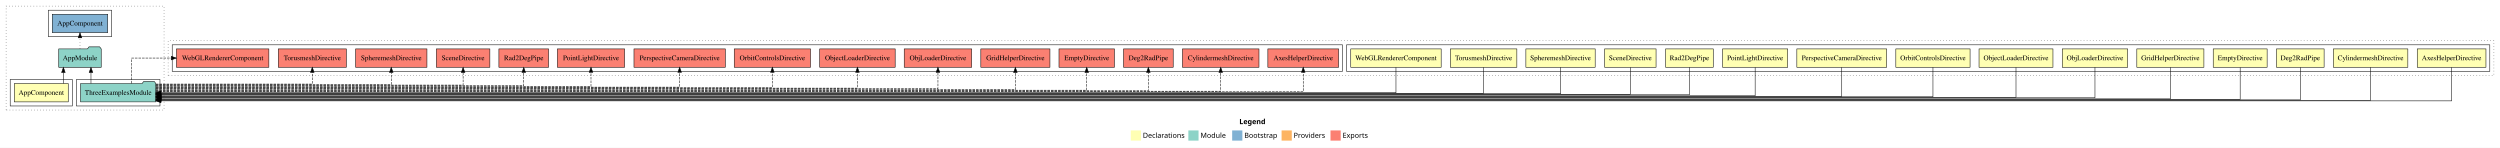
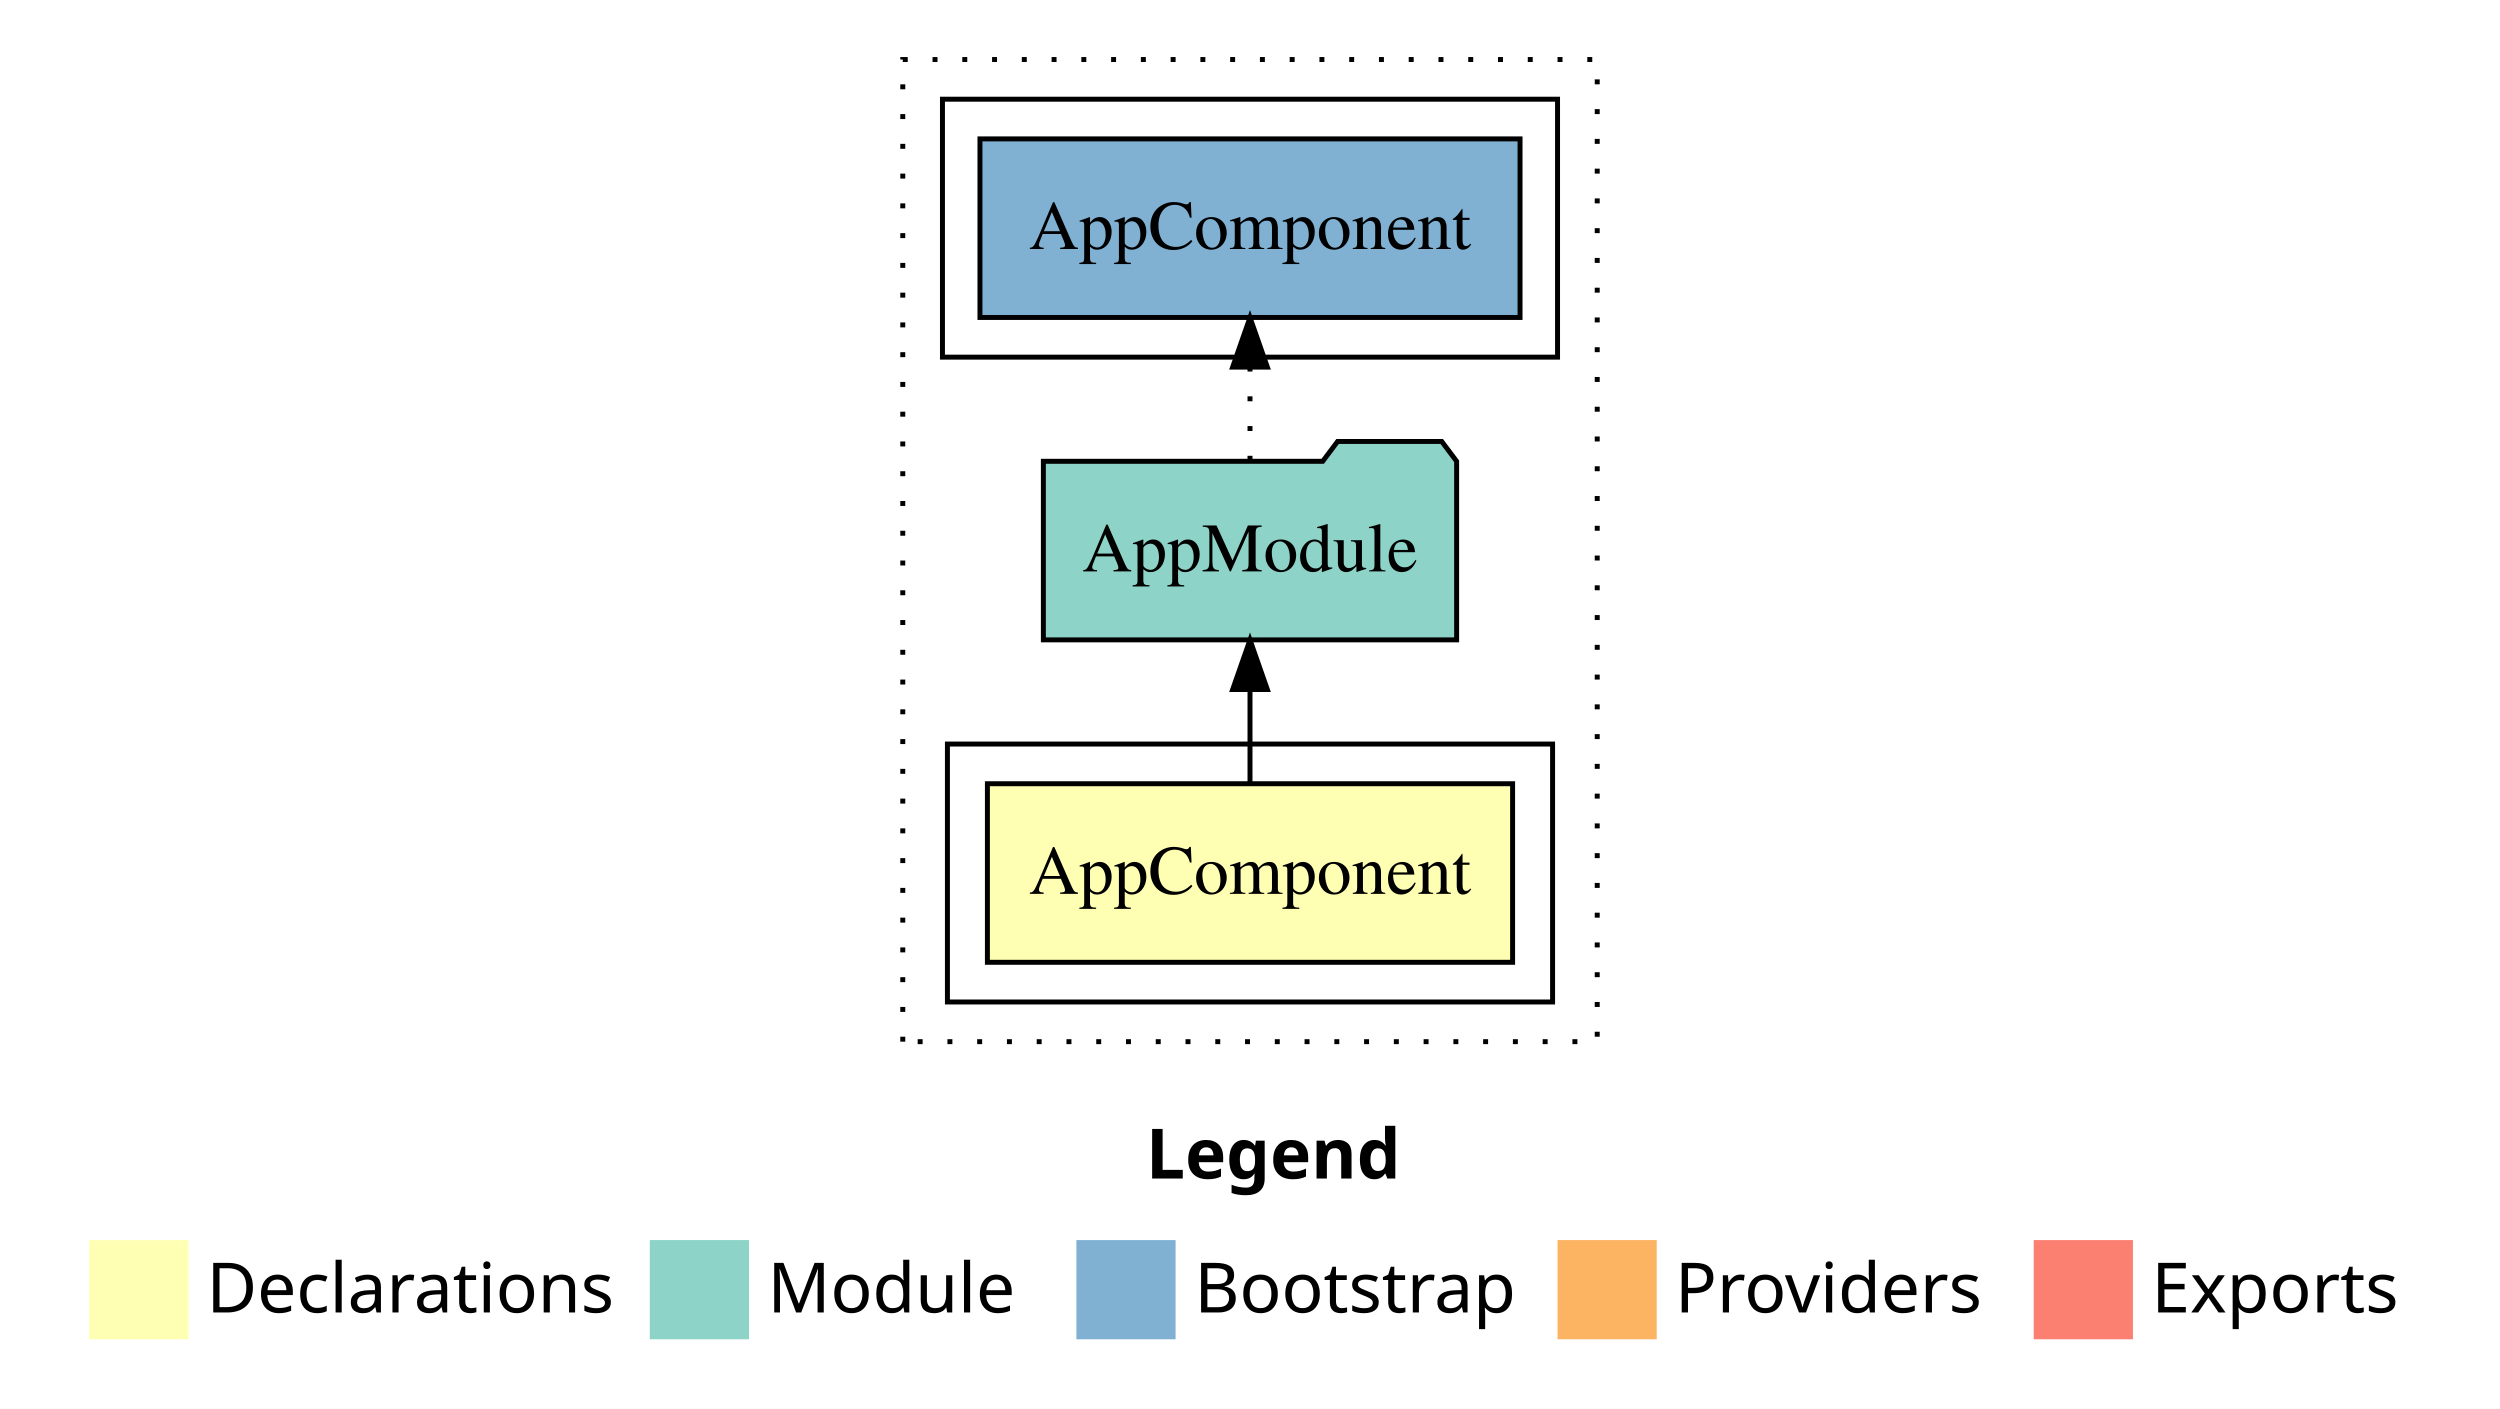
- <svg xmlns="http://www.w3.org/2000/svg" width="4907pt" height="290pt" viewBox="0.00 0.00 4907.00 290.00">
-   <g id="graph0" class="graph" transform="scale(1 1) rotate(0) translate(4 286)">
-     <polygon fill="#ffffff" stroke="transparent" points="-4,4 -4,-286 4903,-286 4903,4 -4,4" />
-     <text text-anchor="start" x="2428.509" y="-42.4" font-family="sans-serif" font-weight="bold" font-size="14.00" fill="#000000">Legend</text>
-     <polygon fill="#ffffb3" stroke="transparent" points="2215.5,-10 2215.5,-30 2235.5,-30 2235.5,-10 2215.5,-10" />
-     <text text-anchor="start" x="2239.129" y="-15.4" font-family="sans-serif" font-size="14.00" fill="#000000">  Declarations</text>
-     <polygon fill="#8dd3c7" stroke="transparent" points="2328.5,-10 2328.5,-30 2348.5,-30 2348.5,-10 2328.5,-10" />
-     <text text-anchor="start" x="2352.225" y="-15.4" font-family="sans-serif" font-size="14.00" fill="#000000">  Module</text>
-     <polygon fill="#80b1d3" stroke="transparent" points="2414.5,-10 2414.5,-30 2434.5,-30 2434.5,-10 2414.5,-10" />
-     <text text-anchor="start" x="2438.281" y="-15.4" font-family="sans-serif" font-size="14.00" fill="#000000">  Bootstrap</text>
-     <polygon fill="#fdb462" stroke="transparent" points="2511.5,-10 2511.5,-30 2531.5,-30 2531.5,-10 2511.5,-10" />
-     <text text-anchor="start" x="2535.173" y="-15.4" font-family="sans-serif" font-size="14.00" fill="#000000">  Providers</text>
-     <polygon fill="#fb8072" stroke="transparent" points="2607.5,-10 2607.5,-30 2627.5,-30 2627.5,-10 2607.5,-10" />
-     <text text-anchor="start" x="2631.226" y="-15.4" font-family="sans-serif" font-size="14.00" fill="#000000">  Exports</text>
+ <svg xmlns="http://www.w3.org/2000/svg" width="504pt" height="284pt" viewBox="0.00 0.00 504.00 284.00">
+   <g id="graph0" class="graph" transform="scale(1 1) rotate(0) translate(4 280)">
+     <polygon fill="#ffffff" stroke="transparent" points="-4,4 -4,-280 500,-280 500,4 -4,4" />
+     <text text-anchor="start" x="227.009" y="-42.4" font-family="sans-serif" font-weight="bold" font-size="14.00" fill="#000000">Legend</text>
+     <polygon fill="#ffffb3" stroke="transparent" points="14,-10 14,-30 34,-30 34,-10 14,-10" />
+     <text text-anchor="start" x="37.629" y="-15.4" font-family="sans-serif" font-size="14.00" fill="#000000">  Declarations</text>
+     <polygon fill="#8dd3c7" stroke="transparent" points="127,-10 127,-30 147,-30 147,-10 127,-10" />
+     <text text-anchor="start" x="150.725" y="-15.4" font-family="sans-serif" font-size="14.00" fill="#000000">  Module</text>
+     <polygon fill="#80b1d3" stroke="transparent" points="213,-10 213,-30 233,-30 233,-10 213,-10" />
+     <text text-anchor="start" x="236.781" y="-15.4" font-family="sans-serif" font-size="14.00" fill="#000000">  Bootstrap</text>
+     <polygon fill="#fdb462" stroke="transparent" points="310,-10 310,-30 330,-30 330,-10 310,-10" />
+     <text text-anchor="start" x="333.673" y="-15.4" font-family="sans-serif" font-size="14.00" fill="#000000">  Providers</text>
+     <polygon fill="#fb8072" stroke="transparent" points="406,-10 406,-30 426,-30 426,-10 406,-10" />
+     <text text-anchor="start" x="429.726" y="-15.4" font-family="sans-serif" font-size="14.00" fill="#000000">  Exports</text>
    <g id="clust1" class="cluster">
-       <polygon fill="none" stroke="#000000" stroke-dasharray="1,5" points="8,-70 8,-274 318,-274 318,-70 8,-70" />
+       <polygon fill="none" stroke="#000000" stroke-dasharray="1,5" points="178,-70 178,-268 318,-268 318,-70 178,-70" />
    </g>
    <g id="clust2" class="cluster">
-       <polygon fill="none" stroke="#000000" points="16,-78 16,-130 138,-130 138,-78 16,-78" />
-     </g>
-     <g id="clust4" class="cluster">
-       <polygon fill="none" stroke="#000000" points="146,-78 146,-130 310,-130 310,-78 146,-78" />
+       <polygon fill="none" stroke="#000000" points="187,-78 187,-130 309,-130 309,-78 187,-78" />
    </g>
    <g id="clust6" class="cluster">
-       <polygon fill="none" stroke="#000000" points="91,-214 91,-266 215,-266 215,-214 91,-214" />
-     </g>
-     <g id="clust8" class="cluster">
-       <polygon fill="none" stroke="#000000" stroke-dasharray="1,5" points="326,-138 326,-206 4891,-206 4891,-138 326,-138" />
-     </g>
-     <g id="clust9" class="cluster">
-       <polygon fill="none" stroke="#000000" points="2639,-146 2639,-198 4883,-198 4883,-146 2639,-146" />
-     </g>
-     <g id="clust26" class="cluster">
-       <polygon fill="none" stroke="#000000" points="334,-146 334,-198 2631,-198 2631,-146 334,-146" />
+       <polygon fill="none" stroke="#000000" points="186,-208 186,-260 310,-260 310,-208 186,-208" />
    </g>
    <g id="node1" class="node">
-       <polygon fill="#ffffb3" stroke="#000000" points="129.94,-122 24.06,-122 24.06,-86 129.94,-86 129.94,-122" />
-       <text text-anchor="middle" x="77" y="-99.8" font-family="Times,serif" font-size="14.00" fill="#000000">AppComponent</text>
+       <polygon fill="#ffffb3" stroke="#000000" points="300.94,-122 195.06,-122 195.06,-86 300.94,-86 300.94,-122" />
+       <text text-anchor="middle" x="248" y="-99.8" font-family="Times,serif" font-size="14.00" fill="#000000">AppComponent</text>
    </g>
    <g id="node2" class="node">
-       <polygon fill="#8dd3c7" stroke="#000000" points="194.657,-190 191.657,-194 170.657,-194 167.657,-190 111.343,-190 111.343,-154 194.657,-154 194.657,-190" />
-       <text text-anchor="middle" x="153" y="-167.8" font-family="Times,serif" font-size="14.00" fill="#000000">AppModule</text>
+       <polygon fill="#8dd3c7" stroke="#000000" points="289.657,-187 286.657,-191 265.657,-191 262.657,-187 206.343,-187 206.343,-151 289.657,-151 289.657,-187" />
+       <text text-anchor="middle" x="248" y="-164.8" font-family="Times,serif" font-size="14.00" fill="#000000">AppModule</text>
    </g>
    <g id="edge1" class="edge">
-       <path fill="none" stroke="#000000" d="M120.446,-122.223C120.446,-122.223 120.446,-143.727 120.446,-143.727" />
-       <polygon fill="#000000" stroke="#000000" points="116.946,-143.727 120.446,-153.727 123.946,-143.727 116.946,-143.727" />
-     </g>
-     <g id="node4" class="node">
-       <polygon fill="#80b1d3" stroke="#000000" points="207.439,-258 98.561,-258 98.561,-222 207.439,-222 207.439,-258" />
-       <text text-anchor="middle" x="153" y="-235.8" font-family="Times,serif" font-size="14.00" fill="#000000">AppComponent </text>
-     </g>
-     <g id="edge3" class="edge">
-       <path fill="none" stroke="#000000" stroke-dasharray="1,5" d="M153,-190.223C153,-190.223 153,-211.727 153,-211.727" />
-       <polygon fill="#000000" stroke="#000000" points="149.5,-211.727 153,-221.727 156.5,-211.727 149.5,-211.727" />
+       <path fill="none" stroke="#000000" d="M248,-122.106C248,-122.106 248,-140.991 248,-140.991" />
+       <polygon fill="#000000" stroke="#000000" points="244.5,-140.991 248,-150.991 251.5,-140.991 244.5,-140.991" />
    </g>
    <g id="node3" class="node">
-       <polygon fill="#8dd3c7" stroke="#000000" points="301.9,-122 298.9,-126 277.9,-126 274.9,-122 154.1,-122 154.1,-86 301.9,-86 301.9,-122" />
-       <text text-anchor="middle" x="228" y="-99.8" font-family="Times,serif" font-size="14.00" fill="#000000">ThreeExamplesModule</text>
+       <polygon fill="#80b1d3" stroke="#000000" points="302.439,-252 193.561,-252 193.561,-216 302.439,-216 302.439,-252" />
+       <text text-anchor="middle" x="248" y="-229.8" font-family="Times,serif" font-size="14.00" fill="#000000">AppComponent </text>
    </g>
    <g id="edge2" class="edge">
-       <path fill="none" stroke="#000000" d="M174.564,-122.223C174.564,-122.223 174.564,-143.727 174.564,-143.727" />
-       <polygon fill="#000000" stroke="#000000" points="171.064,-143.727 174.564,-153.727 178.064,-143.727 171.064,-143.727" />
-     </g>
-     <g id="node20" class="node">
-       <polygon fill="#fb8072" stroke="#000000" points="2623.436,-190 2484.564,-190 2484.564,-154 2623.436,-154 2623.436,-190" />
-       <text text-anchor="middle" x="2554" y="-167.8" font-family="Times,serif" font-size="14.00" fill="#000000">AxesHelperDirective </text>
-     </g>
-     <g id="edge19" class="edge">
-       <path fill="none" stroke="#000000" stroke-dasharray="5,2" d="M301.779,-106C697.843,-106 2554,-106 2554,-106 2554,-106 2554,-143.965 2554,-143.965" />
-       <polygon fill="#000000" stroke="#000000" points="2550.5,-143.965 2554,-153.965 2557.5,-143.965 2550.5,-143.965" />
-     </g>
-     <g id="node21" class="node">
-       <polygon fill="#fb8072" stroke="#000000" points="2467.126,-190 2316.874,-190 2316.874,-154 2467.126,-154 2467.126,-190" />
-       <text text-anchor="middle" x="2392" y="-167.8" font-family="Times,serif" font-size="14.00" fill="#000000">CylindermeshDirective </text>
-     </g>
-     <g id="edge20" class="edge">
-       <path fill="none" stroke="#000000" stroke-dasharray="5,2" d="M301.864,-107C681.129,-107 2392,-107 2392,-107 2392,-107 2392,-143.894 2392,-143.894" />
-       <polygon fill="#000000" stroke="#000000" points="2388.5,-143.894 2392,-153.894 2395.5,-143.894 2388.5,-143.894" />
-     </g>
-     <g id="node22" class="node">
-       <polygon fill="#fb8072" stroke="#000000" points="2298.76,-190 2201.24,-190 2201.24,-154 2298.76,-154 2298.76,-190" />
-       <text text-anchor="middle" x="2250" y="-167.8" font-family="Times,serif" font-size="14.00" fill="#000000">Deg2RadPipe </text>
-     </g>
-     <g id="edge21" class="edge">
-       <path fill="none" stroke="#000000" stroke-dasharray="5,2" d="M301.759,-108C665.41,-108 2250,-108 2250,-108 2250,-108 2250,-143.831 2250,-143.831" />
-       <polygon fill="#000000" stroke="#000000" points="2246.5,-143.831 2250,-153.831 2253.5,-143.831 2246.5,-143.831" />
-     </g>
-     <g id="node23" class="node">
-       <polygon fill="#fb8072" stroke="#000000" points="2183.417,-190 2074.583,-190 2074.583,-154 2183.417,-154 2183.417,-190" />
-       <text text-anchor="middle" x="2129" y="-167.8" font-family="Times,serif" font-size="14.00" fill="#000000">EmptyDirective </text>
-     </g>
-     <g id="edge22" class="edge">
-       <path fill="none" stroke="#000000" stroke-dasharray="5,2" d="M301.938,-109C652.353,-109 2129,-109 2129,-109 2129,-109 2129,-143.778 2129,-143.778" />
-       <polygon fill="#000000" stroke="#000000" points="2125.5,-143.778 2129,-153.778 2132.5,-143.778 2125.5,-143.778" />
-     </g>
-     <g id="node24" class="node">
-       <polygon fill="#fb8072" stroke="#000000" points="2056.828,-190 1921.172,-190 1921.172,-154 2056.828,-154 2056.828,-190" />
-       <text text-anchor="middle" x="1989" y="-167.8" font-family="Times,serif" font-size="14.00" fill="#000000">GridHelperDirective </text>
-     </g>
-     <g id="edge23" class="edge">
-       <path fill="none" stroke="#000000" stroke-dasharray="5,2" d="M301.705,-110C635.463,-110 1989,-110 1989,-110 1989,-110 1989,-143.733 1989,-143.733" />
-       <polygon fill="#000000" stroke="#000000" points="1985.5,-143.733 1989,-153.733 1992.5,-143.733 1985.5,-143.733" />
-     </g>
-     <g id="node25" class="node">
-       <polygon fill="#fb8072" stroke="#000000" points="1903.223,-190 1770.777,-190 1770.777,-154 1903.223,-154 1903.223,-190" />
-       <text text-anchor="middle" x="1837" y="-167.8" font-family="Times,serif" font-size="14.00" fill="#000000">ObjLoaderDirective </text>
-     </g>
-     <g id="edge24" class="edge">
-       <path fill="none" stroke="#000000" stroke-dasharray="5,2" d="M301.847,-112C617.452,-112 1837,-112 1837,-112 1837,-112 1837,-143.998 1837,-143.998" />
-       <polygon fill="#000000" stroke="#000000" points="1833.5,-143.998 1837,-153.998 1840.5,-143.998 1833.5,-143.998" />
-     </g>
-     <g id="node26" class="node">
-       <polygon fill="#fb8072" stroke="#000000" points="1753.043,-190 1604.957,-190 1604.957,-154 1753.043,-154 1753.043,-190" />
-       <text text-anchor="middle" x="1679" y="-167.8" font-family="Times,serif" font-size="14.00" fill="#000000">ObjectLoaderDirective </text>
-     </g>
-     <g id="edge25" class="edge">
-       <path fill="none" stroke="#000000" stroke-dasharray="5,2" d="M301.95,-113C597.636,-113 1679,-113 1679,-113 1679,-113 1679,-143.977 1679,-143.977" />
-       <polygon fill="#000000" stroke="#000000" points="1675.5,-143.977 1679,-153.977 1682.5,-143.977 1675.5,-143.977" />
-     </g>
-     <g id="node27" class="node">
-       <polygon fill="#fb8072" stroke="#000000" points="1586.855,-190 1437.145,-190 1437.145,-154 1586.855,-154 1586.855,-190" />
-       <text text-anchor="middle" x="1512" y="-167.8" font-family="Times,serif" font-size="14.00" fill="#000000">OrbitControlsDirective </text>
-     </g>
-     <g id="edge26" class="edge">
-       <path fill="none" stroke="#000000" stroke-dasharray="5,2" d="M302.113,-114C575.55,-114 1512,-114 1512,-114 1512,-114 1512,-143.966 1512,-143.966" />
-       <polygon fill="#000000" stroke="#000000" points="1508.5,-143.966 1512,-153.966 1515.5,-143.966 1508.5,-143.966" />
-     </g>
-     <g id="node28" class="node">
-       <polygon fill="#fb8072" stroke="#000000" points="1419.642,-190 1240.358,-190 1240.358,-154 1419.642,-154 1419.642,-190" />
-       <text text-anchor="middle" x="1330" y="-167.8" font-family="Times,serif" font-size="14.00" fill="#000000">PerspectiveCameraDirective </text>
-     </g>
-     <g id="edge27" class="edge">
-       <path fill="none" stroke="#000000" stroke-dasharray="5,2" d="M302.017,-115C549.099,-115 1330,-115 1330,-115 1330,-115 1330,-143.965 1330,-143.965" />
-       <polygon fill="#000000" stroke="#000000" points="1326.5,-143.965 1330,-153.965 1333.5,-143.965 1326.5,-143.965" />
-     </g>
-     <g id="node29" class="node">
-       <polygon fill="#fb8072" stroke="#000000" points="1221.981,-190 1090.019,-190 1090.019,-154 1221.981,-154 1221.981,-190" />
-       <text text-anchor="middle" x="1156" y="-167.8" font-family="Times,serif" font-size="14.00" fill="#000000">PointLightDirective </text>
-     </g>
-     <g id="edge28" class="edge">
-       <path fill="none" stroke="#000000" stroke-dasharray="5,2" d="M301.983,-116C521.835,-116 1156,-116 1156,-116 1156,-116 1156,-143.973 1156,-143.973" />
-       <polygon fill="#000000" stroke="#000000" points="1152.5,-143.973 1156,-153.973 1159.5,-143.973 1152.5,-143.973" />
-     </g>
-     <g id="node30" class="node">
-       <polygon fill="#fb8072" stroke="#000000" points="1072.761,-190 975.24,-190 975.24,-154 1072.761,-154 1072.761,-190" />
-       <text text-anchor="middle" x="1024" y="-167.8" font-family="Times,serif" font-size="14.00" fill="#000000">Rad2DegPipe </text>
-     </g>
-     <g id="edge29" class="edge">
-       <path fill="none" stroke="#000000" stroke-dasharray="5,2" d="M301.815,-118C499.147,-118 1024,-118 1024,-118 1024,-118 1024,-143.718 1024,-143.718" />
-       <polygon fill="#000000" stroke="#000000" points="1020.5,-143.718 1024,-153.718 1027.5,-143.718 1020.5,-143.718" />
-     </g>
-     <g id="node31" class="node">
-       <polygon fill="#fb8072" stroke="#000000" points="957.509,-190 852.491,-190 852.491,-154 957.509,-154 957.509,-190" />
-       <text text-anchor="middle" x="905" y="-167.8" font-family="Times,serif" font-size="14.00" fill="#000000">SceneDirective </text>
-     </g>
-     <g id="edge30" class="edge">
-       <path fill="none" stroke="#000000" stroke-dasharray="5,2" d="M301.74,-119C477.203,-119 905,-119 905,-119 905,-119 905,-143.76 905,-143.76" />
-       <polygon fill="#000000" stroke="#000000" points="901.5,-143.76 905,-153.76 908.5,-143.76 901.5,-143.76" />
-     </g>
-     <g id="node32" class="node">
-       <polygon fill="#fb8072" stroke="#000000" points="834.005,-190 693.995,-190 693.995,-154 834.005,-154 834.005,-190" />
-       <text text-anchor="middle" x="764" y="-167.8" font-family="Times,serif" font-size="14.00" fill="#000000">SpheremeshDirective </text>
-     </g>
-     <g id="edge31" class="edge">
-       <path fill="none" stroke="#000000" stroke-dasharray="5,2" d="M301.966,-120C449.005,-120 764,-120 764,-120 764,-120 764,-143.813 764,-143.813" />
-       <polygon fill="#000000" stroke="#000000" points="760.5,-143.813 764,-153.813 767.5,-143.813 760.5,-143.813" />
-     </g>
-     <g id="node33" class="node">
-       <polygon fill="#fb8072" stroke="#000000" points="675.791,-190 542.209,-190 542.209,-154 675.791,-154 675.791,-190" />
-       <text text-anchor="middle" x="609" y="-167.8" font-family="Times,serif" font-size="14.00" fill="#000000">TorusmeshDirective </text>
-     </g>
-     <g id="edge32" class="edge">
-       <path fill="none" stroke="#000000" stroke-dasharray="5,2" d="M301.912,-121C412.709,-121 609,-121 609,-121 609,-121 609,-143.876 609,-143.876" />
-       <polygon fill="#000000" stroke="#000000" points="605.5,-143.876 609,-153.876 612.5,-143.876 605.5,-143.876" />
-     </g>
-     <g id="node34" class="node">
-       <polygon fill="#fb8072" stroke="#000000" points="523.722,-190 342.277,-190 342.277,-154 523.722,-154 523.722,-190" />
-       <text text-anchor="middle" x="433" y="-167.8" font-family="Times,serif" font-size="14.00" fill="#000000">WebGLRendererComponent </text>
-     </g>
-     <g id="edge33" class="edge">
-       <path fill="none" stroke="#000000" stroke-dasharray="5,2" d="M254.585,-122.223C254.585,-142.365 254.585,-172 254.585,-172 254.585,-172 332.224,-172 332.224,-172" />
-       <polygon fill="#000000" stroke="#000000" points="332.224,-175.5 342.224,-172 332.224,-168.5 332.224,-175.5" />
-     </g>
-     <g id="node5" class="node">
-       <polygon fill="#ffffb3" stroke="#000000" points="4875.436,-190 4740.564,-190 4740.564,-154 4875.436,-154 4875.436,-190" />
-       <text text-anchor="middle" x="4808" y="-167.8" font-family="Times,serif" font-size="14.00" fill="#000000">AxesHelperDirective</text>
-     </g>
-     <g id="edge4" class="edge">
-       <path fill="none" stroke="#000000" d="M4808,-153.773C4808,-129.068 4808,-88 4808,-88 4808,-88 311.796,-88 311.796,-88" />
-       <polygon fill="#000000" stroke="#000000" points="311.796,-84.5 301.796,-88 311.796,-91.5 311.796,-84.5" />
-     </g>
-     <g id="node6" class="node">
-       <polygon fill="#ffffb3" stroke="#000000" points="4722.126,-190 4575.874,-190 4575.874,-154 4722.126,-154 4722.126,-190" />
-       <text text-anchor="middle" x="4649" y="-167.8" font-family="Times,serif" font-size="14.00" fill="#000000">CylindermeshDirective</text>
-     </g>
-     <g id="edge5" class="edge">
-       <path fill="none" stroke="#000000" d="M4649,-153.99C4649,-129.579 4649,-89 4649,-89 4649,-89 311.96,-89 311.96,-89" />
-       <polygon fill="#000000" stroke="#000000" points="311.96,-85.5 301.96,-89 311.96,-92.5 311.96,-85.5" />
-     </g>
-     <g id="node7" class="node">
-       <polygon fill="#ffffb3" stroke="#000000" points="4557.761,-190 4464.239,-190 4464.239,-154 4557.761,-154 4557.761,-190" />
-       <text text-anchor="middle" x="4511" y="-167.8" font-family="Times,serif" font-size="14.00" fill="#000000">Deg2RadPipe</text>
-     </g>
-     <g id="edge6" class="edge">
-       <path fill="none" stroke="#000000" d="M4511,-153.802C4511,-129.644 4511,-90 4511,-90 4511,-90 311.888,-90 311.888,-90" />
-       <polygon fill="#000000" stroke="#000000" points="311.888,-86.5 301.888,-90 311.888,-93.5 311.888,-86.5" />
-     </g>
-     <g id="node8" class="node">
-       <polygon fill="#ffffb3" stroke="#000000" points="4445.917,-190 4340.083,-190 4340.083,-154 4445.917,-154 4445.917,-190" />
-       <text text-anchor="middle" x="4393" y="-167.8" font-family="Times,serif" font-size="14.00" fill="#000000">EmptyDirective</text>
-     </g>
-     <g id="edge7" class="edge">
-       <path fill="none" stroke="#000000" d="M4393,-153.62C4393,-129.721 4393,-91 4393,-91 4393,-91 312.059,-91 312.059,-91" />
-       <polygon fill="#000000" stroke="#000000" points="312.059,-87.5 302.059,-91 312.059,-94.5 312.059,-87.5" />
-     </g>
-     <g id="node9" class="node">
-       <polygon fill="#ffffb3" stroke="#000000" points="4321.828,-190 4190.172,-190 4190.172,-154 4321.828,-154 4321.828,-190" />
-       <text text-anchor="middle" x="4256" y="-167.8" font-family="Times,serif" font-size="14.00" fill="#000000">GridHelperDirective</text>
-     </g>
-     <g id="edge8" class="edge">
-       <path fill="none" stroke="#000000" d="M4256,-153.847C4256,-130.243 4256,-92 4256,-92 4256,-92 311.787,-92 311.787,-92" />
-       <polygon fill="#000000" stroke="#000000" points="311.787,-88.5 301.787,-92 311.787,-95.5 311.787,-88.5" />
-     </g>
-     <g id="node10" class="node">
-       <polygon fill="#ffffb3" stroke="#000000" points="4172.223,-190 4043.777,-190 4043.777,-154 4172.223,-154 4172.223,-190" />
-       <text text-anchor="middle" x="4108" y="-167.8" font-family="Times,serif" font-size="14.00" fill="#000000">ObjLoaderDirective</text>
-     </g>
-     <g id="edge9" class="edge">
-       <path fill="none" stroke="#000000" d="M4108,-153.909C4108,-130.867 4108,-94 4108,-94 4108,-94 312.043,-94 312.043,-94" />
-       <polygon fill="#000000" stroke="#000000" points="312.044,-90.5 302.043,-94 312.043,-97.5 312.044,-90.5" />
-     </g>
-     <g id="node11" class="node">
-       <polygon fill="#ffffb3" stroke="#000000" points="4025.542,-190 3880.458,-190 3880.458,-154 4025.542,-154 4025.542,-190" />
-       <text text-anchor="middle" x="3953" y="-167.8" font-family="Times,serif" font-size="14.00" fill="#000000">ObjectLoaderDirective</text>
-     </g>
-     <g id="edge10" class="edge">
-       <path fill="none" stroke="#000000" d="M3953,-153.752C3953,-130.982 3953,-95 3953,-95 3953,-95 311.989,-95 311.989,-95" />
-       <polygon fill="#000000" stroke="#000000" points="311.989,-91.5 301.989,-95 311.989,-98.5 311.989,-91.5" />
-     </g>
-     <g id="node12" class="node">
-       <polygon fill="#ffffb3" stroke="#000000" points="3862.854,-190 3717.146,-190 3717.146,-154 3862.854,-154 3862.854,-190" />
-       <text text-anchor="middle" x="3790" y="-167.8" font-family="Times,serif" font-size="14.00" fill="#000000">OrbitControlsDirective</text>
-     </g>
-     <g id="edge11" class="edge">
-       <path fill="none" stroke="#000000" d="M3790,-153.989C3790,-131.515 3790,-96 3790,-96 3790,-96 311.988,-96 311.988,-96" />
-       <polygon fill="#000000" stroke="#000000" points="311.988,-92.5 301.988,-96 311.988,-99.5 311.988,-92.5" />
-     </g>
-     <g id="node13" class="node">
-       <polygon fill="#ffffb3" stroke="#000000" points="3699.142,-190 3522.858,-190 3522.858,-154 3699.142,-154 3699.142,-190" />
-       <text text-anchor="middle" x="3611" y="-167.8" font-family="Times,serif" font-size="14.00" fill="#000000">PerspectiveCameraDirective</text>
-     </g>
-     <g id="edge12" class="edge">
-       <path fill="none" stroke="#000000" d="M3611,-153.845C3611,-131.648 3611,-97 3611,-97 3611,-97 311.805,-97 311.805,-97" />
-       <polygon fill="#000000" stroke="#000000" points="311.805,-93.5 301.805,-97 311.805,-100.5 311.805,-93.5" />
-     </g>
-     <g id="node14" class="node">
-       <polygon fill="#ffffb3" stroke="#000000" points="3504.98,-190 3377.02,-190 3377.02,-154 3504.98,-154 3504.98,-190" />
-       <text text-anchor="middle" x="3441" y="-167.8" font-family="Times,serif" font-size="14.00" fill="#000000">PointLightDirective</text>
-     </g>
-     <g id="edge13" class="edge">
-       <path fill="none" stroke="#000000" d="M3441,-153.708C3441,-131.794 3441,-98 3441,-98 3441,-98 311.916,-98 311.916,-98" />
-       <polygon fill="#000000" stroke="#000000" points="311.916,-94.5 301.916,-98 311.916,-101.5 311.916,-94.5" />
-     </g>
-     <g id="node15" class="node">
-       <polygon fill="#ffffb3" stroke="#000000" points="3358.76,-190 3265.24,-190 3265.24,-154 3358.76,-154 3358.76,-190" />
-       <text text-anchor="middle" x="3312" y="-167.8" font-family="Times,serif" font-size="14.00" fill="#000000">Rad2DegPipe</text>
-     </g>
-     <g id="edge14" class="edge">
-       <path fill="none" stroke="#000000" d="M3312,-153.831C3312,-132.502 3312,-100 3312,-100 3312,-100 311.947,-100 311.947,-100" />
-       <polygon fill="#000000" stroke="#000000" points="311.947,-96.5 301.947,-100 311.947,-103.5 311.947,-96.5" />
-     </g>
-     <g id="node16" class="node">
-       <polygon fill="#ffffb3" stroke="#000000" points="3246.51,-190 3145.49,-190 3145.49,-154 3246.51,-154 3246.51,-190" />
-       <text text-anchor="middle" x="3196" y="-167.8" font-family="Times,serif" font-size="14.00" fill="#000000">SceneDirective</text>
-     </g>
-     <g id="edge15" class="edge">
-       <path fill="none" stroke="#000000" d="M3196,-153.716C3196,-132.679 3196,-101 3196,-101 3196,-101 311.736,-101 311.736,-101" />
-       <polygon fill="#000000" stroke="#000000" points="311.736,-97.5 301.736,-101 311.736,-104.5 311.736,-97.5" />
-     </g>
-     <g id="node17" class="node">
-       <polygon fill="#ffffb3" stroke="#000000" points="3127.006,-190 2990.994,-190 2990.994,-154 3127.006,-154 3127.006,-190" />
-       <text text-anchor="middle" x="3059" y="-167.8" font-family="Times,serif" font-size="14.00" fill="#000000">SpheremeshDirective</text>
-     </g>
-     <g id="edge16" class="edge">
-       <path fill="none" stroke="#000000" d="M3059,-153.973C3059,-133.233 3059,-102 3059,-102 3059,-102 311.906,-102 311.906,-102" />
-       <polygon fill="#000000" stroke="#000000" points="311.906,-98.5 301.906,-102 311.905,-105.5 311.906,-98.5" />
-     </g>
-     <g id="node18" class="node">
-       <polygon fill="#ffffb3" stroke="#000000" points="2973.291,-190 2842.709,-190 2842.709,-154 2973.291,-154 2973.291,-190" />
-       <text text-anchor="middle" x="2908" y="-167.8" font-family="Times,serif" font-size="14.00" fill="#000000">TorusmeshDirective</text>
-     </g>
-     <g id="edge17" class="edge">
-       <path fill="none" stroke="#000000" d="M2908,-153.871C2908,-133.428 2908,-103 2908,-103 2908,-103 311.773,-103 311.773,-103" />
-       <polygon fill="#000000" stroke="#000000" points="311.773,-99.5 301.773,-103 311.773,-106.5 311.773,-99.5" />
-     </g>
-     <g id="node19" class="node">
-       <polygon fill="#ffffb3" stroke="#000000" points="2824.723,-190 2647.277,-190 2647.277,-154 2824.723,-154 2824.723,-190" />
-       <text text-anchor="middle" x="2736" y="-167.8" font-family="Times,serif" font-size="14.00" fill="#000000">WebGLRendererComponent</text>
-     </g>
-     <g id="edge18" class="edge">
-       <path fill="none" stroke="#000000" d="M2736,-153.777C2736,-133.635 2736,-104 2736,-104 2736,-104 311.701,-104 311.701,-104" />
-       <polygon fill="#000000" stroke="#000000" points="311.702,-100.5 301.701,-104 311.701,-107.5 311.702,-100.5" />
+       <path fill="none" stroke="#000000" stroke-dasharray="1,5" d="M248,-187.106C248,-187.106 248,-205.991 248,-205.991" />
+       <polygon fill="#000000" stroke="#000000" points="244.5,-205.991 248,-215.991 251.5,-205.991 244.5,-205.991" />
    </g>
  </g>
</svg>
